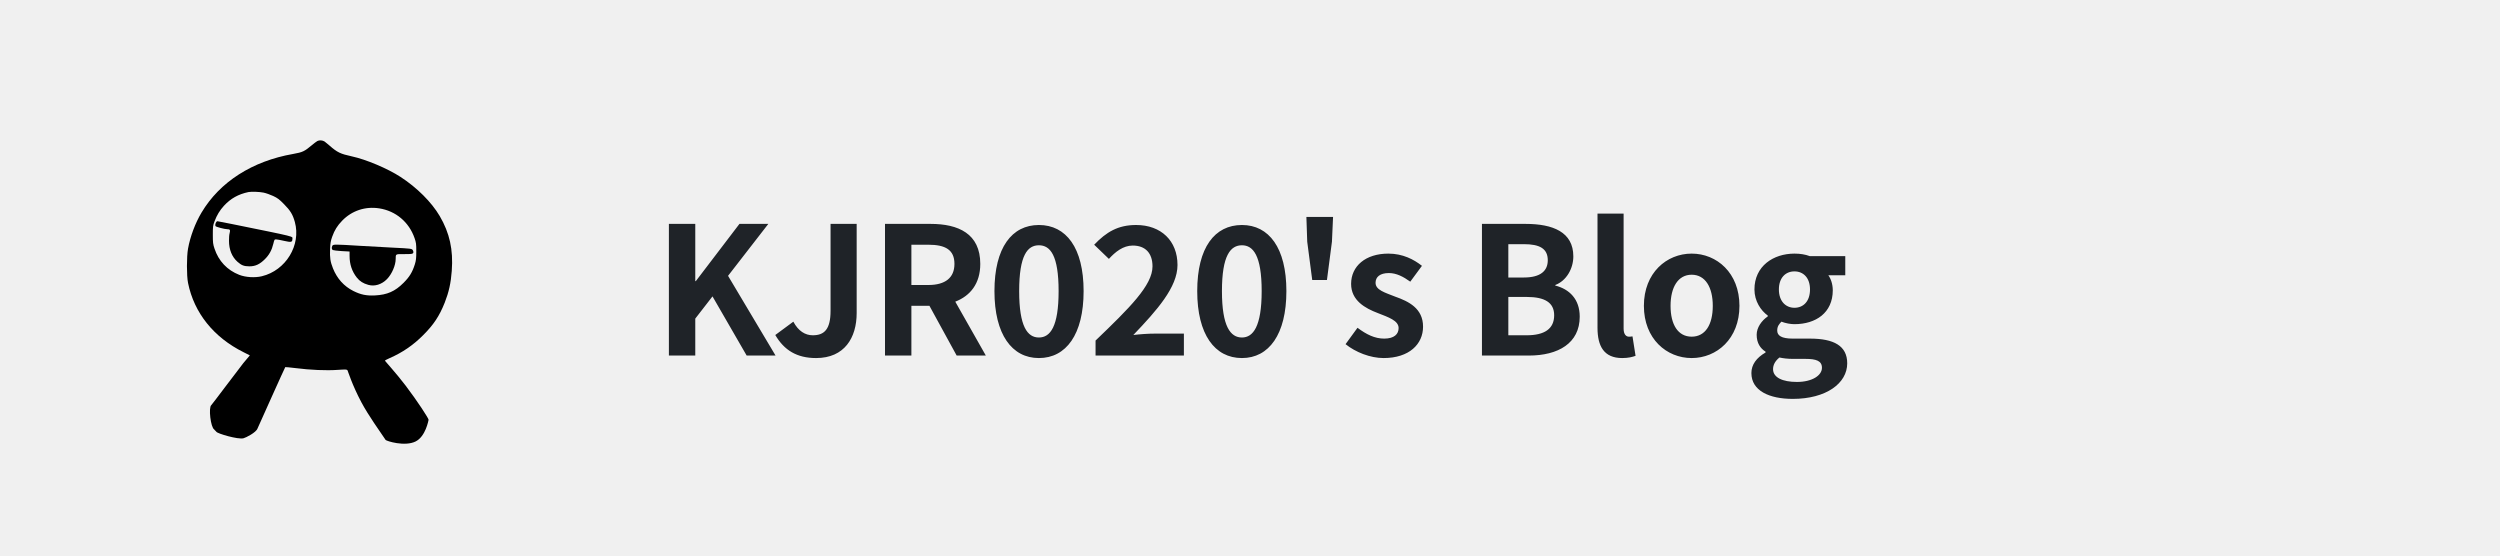
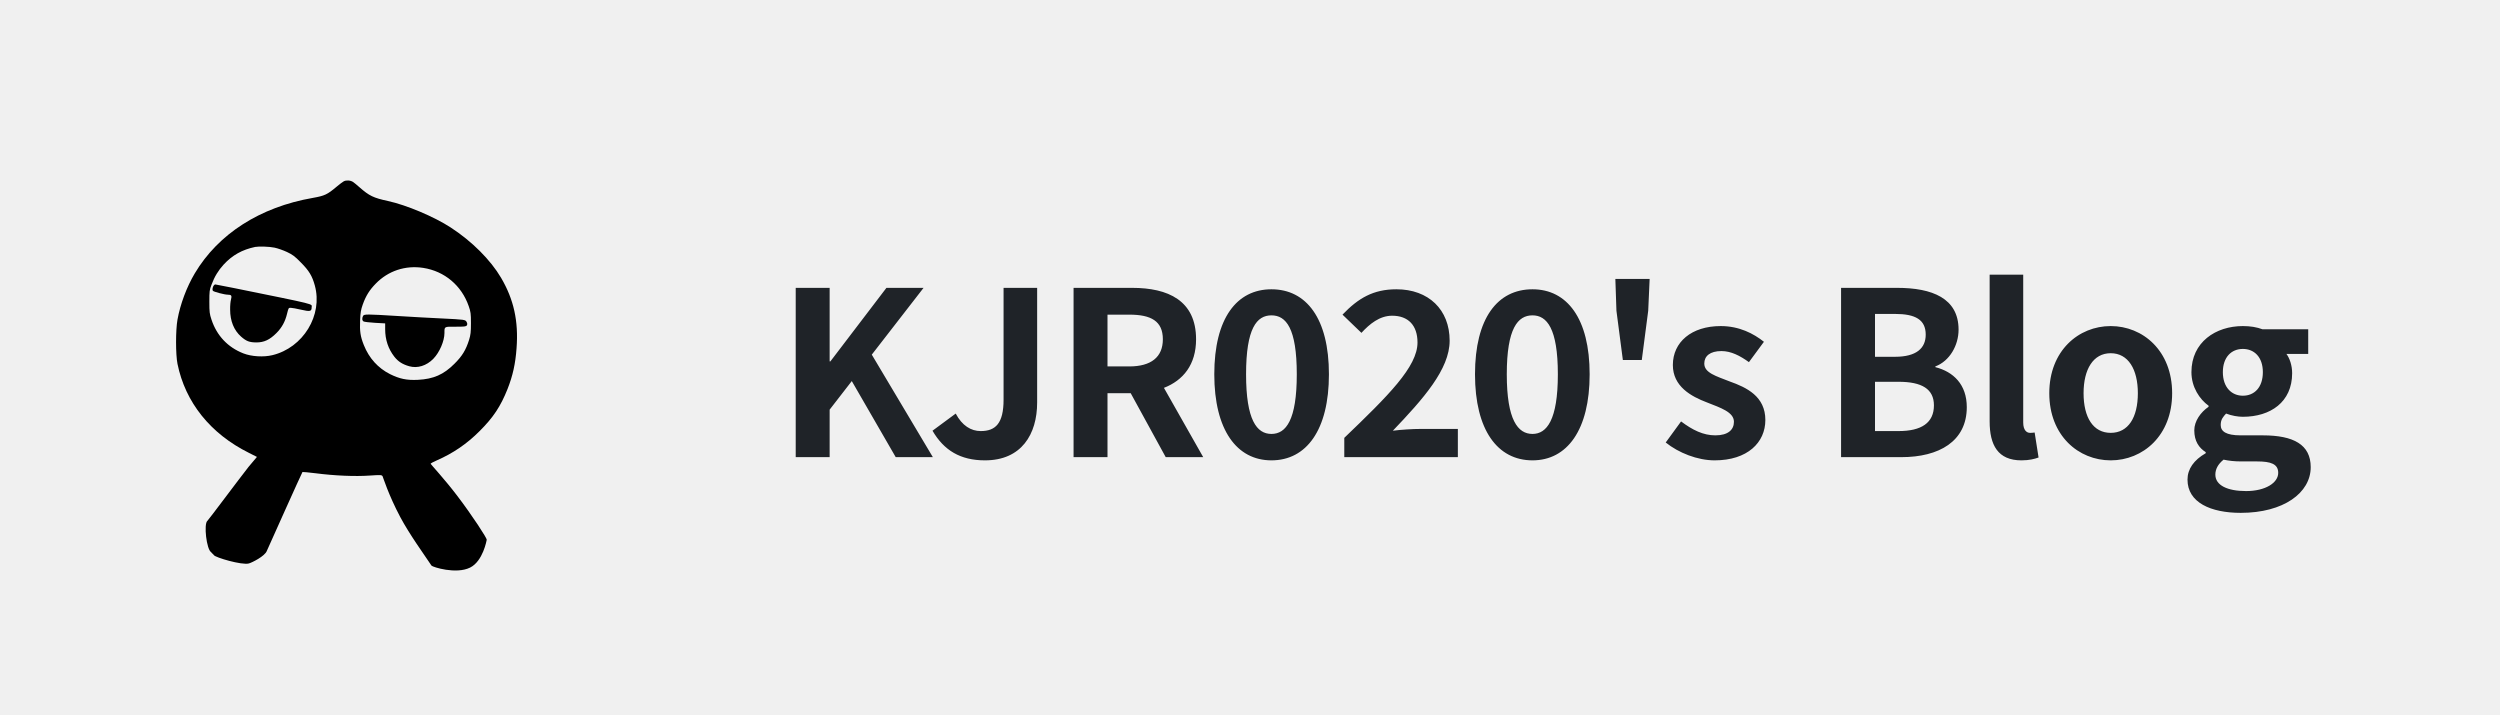
- <svg xmlns="http://www.w3.org/2000/svg" width="900" height="200" viewBox="0 0 900 200">
+ <svg xmlns="http://www.w3.org/2000/svg" width="700" height="200" viewBox="18 0 700 200">
  <mask id="satori_om-id">
    <rect x="0" y="0" width="900" height="200" fill="#fff" />
  </mask>
  <rect x="0" y="0" width="900" height="200" fill="transparent" />
  <clipPath id="satori_cp-id-0">
    <rect x="30" y="15" width="170" height="170" />
  </clipPath>
  <mask id="satori_om-id-0">
    <rect x="30" y="15" width="170" height="170" fill="#fff" />
  </mask>
  <g transform="translate(30 15) scale(0.2213542)">
    <g transform="matrix(0.798337,0,0,0.898246,-445.4719,-532.6596)">
      <g transform="matrix(1.252604,0,0,1.113281,-244.9193,-91.66797)">
        <path fill="#000" d="M1021.6,776.6C1020,777.5 1015.9,780.6 1012.6,783.4C1000.7,793.4 997.5,794.9 982.3,797.6C915.8,809.2 862.9,843.1 833.2,893C823,910.1 814.8,932 811.3,951.5C808.9,964.7 808.9,995.6 811.3,1007.5C821.2,1056.2 853,1095.9 901.7,1120.1L911.8,1125.2L901.2,1137.8C888.8,1153.6 850.392,1205.111 849.2,1206C844.253,1209.69 848.037,1242.468 853.9,1245.7C854.5,1246.9 856.506,1248.096 857.4,1249.5C859.273,1252.44 892.481,1262.306 901.5,1260C905.405,1259.002 921.961,1250.703 924.3,1244.1C926.9,1238.2 968.8,1144.8 969.4,1144.3C969.6,1144.1 977.2,1144.8 986.1,1145.9C1010.1,1149 1036.3,1150.1 1054.3,1148.8C1068.3,1147.9 1069.5,1147.9 1070.7,1149.6C1071.096,1150.166 1078.149,1173.256 1093.207,1201.489C1104.761,1223.153 1123.497,1249.079 1132.6,1262.7C1134.003,1264.519 1163.71,1273.997 1181.418,1265.194C1197.79,1257.054 1202.308,1230.673 1202.5,1230C1202.885,1228.185 1184.366,1199.595 1164.923,1174.067C1149.017,1153.184 1131.5,1134.35 1131.5,1133.9C1131.5,1133.4 1135,1131.4 1139.3,1129.6C1159.9,1120.6 1177.5,1108.6 1193.5,1092.5C1210.7,1075.4 1220.1,1061.2 1228.8,1039.3C1235.4,1022.5 1238.8,1007.4 1240.2,987.7C1242.8,953.4 1236.7,926 1220.6,898.6C1207.3,876 1183.7,852.4 1156.9,835C1135.9,821.3 1100.7,806.5 1077.5,801.5C1059.1,797.5 1053.9,795 1041.5,784.1C1038.2,781.2 1034.6,778.2 1033.5,777.5C1030.1,775.2 1024.8,774.9 1021.6,776.6M934.1,860.5C938,861.3 945.1,863.8 949.8,866C957,869.4 959.7,871.4 967.4,879.3C977.7,889.6 981.7,896.3 985,908.3C995.4,946 970.3,987.1 931.3,996.5C920.1,999.2 904.9,998.3 894.5,994.2C874.9,986.5 861,971.8 854.3,951.5C851.9,944.3 851.6,942 851.6,929C851.6,915.6 851.8,913.9 854.4,907.2C858.1,897.2 863,889.2 869.7,881.9C880.8,869.9 893.1,863.1 909.5,859.6C914.3,858.7 927.4,859.1 934.1,860.5M1122.2,886.1C1149.1,890.3 1170.6,908.3 1179.7,934.5C1182.2,941.7 1182.5,943.8 1182.5,956C1182.5,967.4 1182.1,970.7 1180.2,977C1176.1,990 1171.5,997.6 1161.5,1007.5C1147.9,1021.1 1135.1,1026.7 1115.4,1027.7C1101.4,1028.4 1092.3,1026.5 1080.2,1020.5C1064.9,1012.8 1053.7,1000.4 1047,983.7C1042.7,972.9 1041.7,966.4 1042.3,952.5C1042.7,942.5 1043.3,939.1 1045.7,932.3C1049.6,921.4 1054.2,914.1 1062,906.1C1077.8,889.8 1099.6,882.6 1122.2,886.1" />
      </g>
      <g transform="matrix(1.252604,0,0,1.113281,-140.9531,-67.17578)">
        <g transform="translate(-83,-22)">
          <path fill="#000" d="M857.3,908.2C855.8,910.1 855.1,913.6 856,915C856.8,916.3 870.8,920 875,920C879.5,920 880.3,921.2 879,926.1C878.3,928.4 877.8,934.2 877.9,938.9C877.9,953.3 882.7,965 891.7,973C898.3,978.8 902.1,980.3 911,980.4C920.8,980.4 927.9,977.1 936.4,968.6C943.4,961.6 947.6,953.9 950,943.7C951.7,936.8 951.8,936.5 954.6,936.6C956.2,936.6 962.1,937.7 967.7,939C979,941.6 981,941.2 981,936C981,931.2 989.8,933.4 881.7,911.4C869.7,909 859.5,907 859,907C858.6,907 857.8,907.6 857.3,908.2" />
        </g>
        <g transform="translate(-83,-22)">
          <path fill="#000" d="M1046,946.9C1044.5,949.9 1044.8,952.8 1046.8,953.9C1047.8,954.4 1054.4,955.2 1061.3,955.6L1074,956.3L1074,963.6C1074,977.1 1078,988.8 1085.8,998.7C1090.6,1004.7 1096,1008.1 1104.4,1010.5C1114.8,1013.5 1126.3,1009.9 1134.9,1001.1C1142.8,993 1149,978.6 1149,968.4C1149,960.1 1148.5,960.4 1163.2,960.5C1174.4,960.5 1176.4,960.3 1177.3,958.8C1178.1,957.6 1178,956.5 1177.1,954.6C1175.4,951.5 1175.1,951.5 1144.5,950C1131.9,949.4 1107.6,948.1 1090.5,947C1050.1,944.5 1047.4,944.5 1046,946.9" />
        </g>
      </g>
    </g>
  </g>
  <mask id="satori_om-id-1">
    <rect x="235" y="68" width="431" height="64" fill="#fff" />
  </mask>
  <g>
    <path fill="#1f2328" d="M240.8 128L250.3 128L250.3 114.7L256.5 106.7L268.8 128L279.2 128L262.1 99.3L276.6 80.6L266.2 80.6L250.5 101.2L250.3 101.2L250.3 80.6L240.8 80.6ZM293.8 128.9C304.0 128.9 308.4 121.6 308.4 112.7L308.4 80.6L299.0 80.6L299.0 111.9C299.0 118.5 296.8 120.7 292.6 120.7C289.9 120.7 287.4 119.2 285.6 115.8L279.1 120.6C282.3 126.1 286.9 128.9 293.8 128.9ZM328.1 102.6L328.1 88.1L334.2 88.1C340.3 88.1 343.6 89.9 343.6 95.0C343.6 100.0 340.3 102.6 334.2 102.6ZM344.4 128L354.9 128L343.9 108.6C349.3 106.5 352.9 102.1 352.9 95.0C352.9 84.1 345.0 80.6 335.0 80.6L318.6 80.6L318.6 128L328.1 128L328.1 110.1L334.6 110.1ZM374.0 128.9C383.8 128.9 390.1 120.4 390.1 104.8C390.1 89.2 383.8 81.0 374.0 81.0C364.3 81.0 358.0 89.1 358.0 104.8C358.0 120.4 364.3 128.9 374.0 128.9ZM374.0 121.5C369.9 121.5 366.9 117.6 366.9 104.8C366.9 91.9 369.9 88.3 374.0 88.3C378.1 88.3 381.1 91.9 381.1 104.8C381.1 117.6 378.1 121.5 374.0 121.5ZM394.4 128L426.2 128L426.2 120.1L415.8 120.1C413.5 120.1 410.4 120.3 408.0 120.6C416.5 111.7 423.9 103.4 423.9 95.4C423.9 86.7 418.0 81.0 409.0 81.0C402.5 81.0 398.3 83.5 393.9 88.1L399.2 93.2C401.5 90.7 404.3 88.4 407.8 88.4C412.3 88.4 414.9 91.1 414.9 95.9C414.9 102.7 406.7 110.8 394.4 122.6ZM447.1 128.9C456.8 128.9 463.1 120.4 463.1 104.8C463.1 89.2 456.8 81.0 447.1 81.0C437.3 81.0 431.0 89.1 431.0 104.8C431.0 120.4 437.3 128.9 447.1 128.9ZM447.1 121.5C443.0 121.5 439.9 117.6 439.9 104.8C439.9 91.9 443.0 88.3 447.1 88.3C451.1 88.3 454.2 91.9 454.2 104.8C454.2 117.6 451.1 121.5 447.1 121.5ZM472.4 100.8L477.7 100.8L479.5 87.0L479.9 78.1L470.3 78.1L470.6 87.0ZM498.1 128.9C507.3 128.9 512.3 123.9 512.3 117.6C512.3 111.0 507.1 108.5 502.3 106.8C498.5 105.3 495.2 104.4 495.2 101.8C495.2 99.7 496.8 98.3 500.0 98.3C502.7 98.3 505.2 99.6 507.7 101.4L511.9 95.7C509.0 93.4 505.0 91.3 499.8 91.3C491.6 91.3 486.4 95.8 486.4 102.2C486.4 108.2 491.5 111.0 496.0 112.7C499.8 114.2 503.5 115.4 503.5 118.1C503.5 120.3 501.9 121.9 498.3 121.9C494.9 121.9 491.9 120.4 488.7 118.0L484.4 123.9C488.0 126.8 493.3 128.9 498.1 128.9Z M533.5 128L550.4 128C560.9 128 568.7 123.6 568.7 114.0C568.7 107.7 565.0 104.1 559.9 102.8L559.9 102.6C563.9 101.1 566.4 96.7 566.4 92.3C566.4 83.5 559.0 80.6 549.2 80.6L533.5 80.6ZM543.0 99.9L543.0 87.9L548.6 87.9C554.3 87.9 557.2 89.5 557.2 93.7C557.2 97.5 554.6 99.9 548.6 99.9ZM543.0 120.7L543.0 106.9L549.6 106.9C556.1 106.9 559.5 108.9 559.5 113.5C559.5 118.4 556.0 120.7 549.6 120.7ZM584.0 128.9C586.2 128.9 587.7 128.5 588.8 128.1L587.7 121.1C587.0 121.2 586.8 121.2 586.4 121.2C585.5 121.2 584.5 120.5 584.5 118.3L584.5 76.9L575.1 76.9L575.1 118.0C575.1 124.6 577.4 128.9 584.0 128.9ZM609.0 128.9C618.0 128.9 626.2 122.0 626.2 110.1C626.2 98.2 618.0 91.3 609.0 91.3C600.0 91.3 591.8 98.2 591.8 110.1C591.8 122.0 600.0 128.9 609.0 128.9ZM609.0 121.2C604.1 121.2 601.4 116.9 601.4 110.1C601.4 103.4 604.1 98.9 609.0 98.9C613.9 98.9 616.6 103.4 616.6 110.1C616.6 116.9 613.9 121.2 609.0 121.2ZM645.4 143.6C657.4 143.6 665.0 138.0 665.0 130.8C665.0 124.5 660.2 121.9 651.6 121.9L645.4 121.9C641.3 121.9 639.8 120.8 639.8 119.0C639.8 117.4 640.5 116.7 641.3 115.8C642.9 116.4 644.6 116.7 646.0 116.7C653.7 116.7 659.8 112.6 659.8 104.5C659.8 102.3 659.1 100.3 658.2 99.1L664.3 99.1L664.3 92.2L651.5 92.2C649.9 91.6 648.1 91.3 646.0 91.3C638.4 91.3 631.6 95.8 631.6 104.2C631.6 108.4 633.9 111.8 636.4 113.6L636.4 113.9C634.2 115.4 632.4 117.9 632.4 120.5C632.4 123.5 633.7 125.4 635.6 126.6L635.6 126.9C632.3 128.8 630.5 131.3 630.5 134.3C630.5 140.7 637.0 143.6 645.4 143.6ZM646.0 110.8C642.9 110.8 640.4 108.5 640.4 104.2C640.4 100.0 642.8 97.7 646.0 97.7C649.2 97.7 651.6 100.0 651.6 104.2C651.6 108.5 649.2 110.8 646.0 110.8ZM646.9 137.5C641.7 137.5 638.3 135.9 638.3 132.9C638.3 131.4 639.0 130.0 640.6 128.7C642.0 129.0 643.5 129.2 645.6 129.2L650.0 129.2C653.8 129.2 655.9 129.9 655.9 132.4C655.9 135.2 652.3 137.5 646.9 137.5Z " />
  </g>
</svg>
